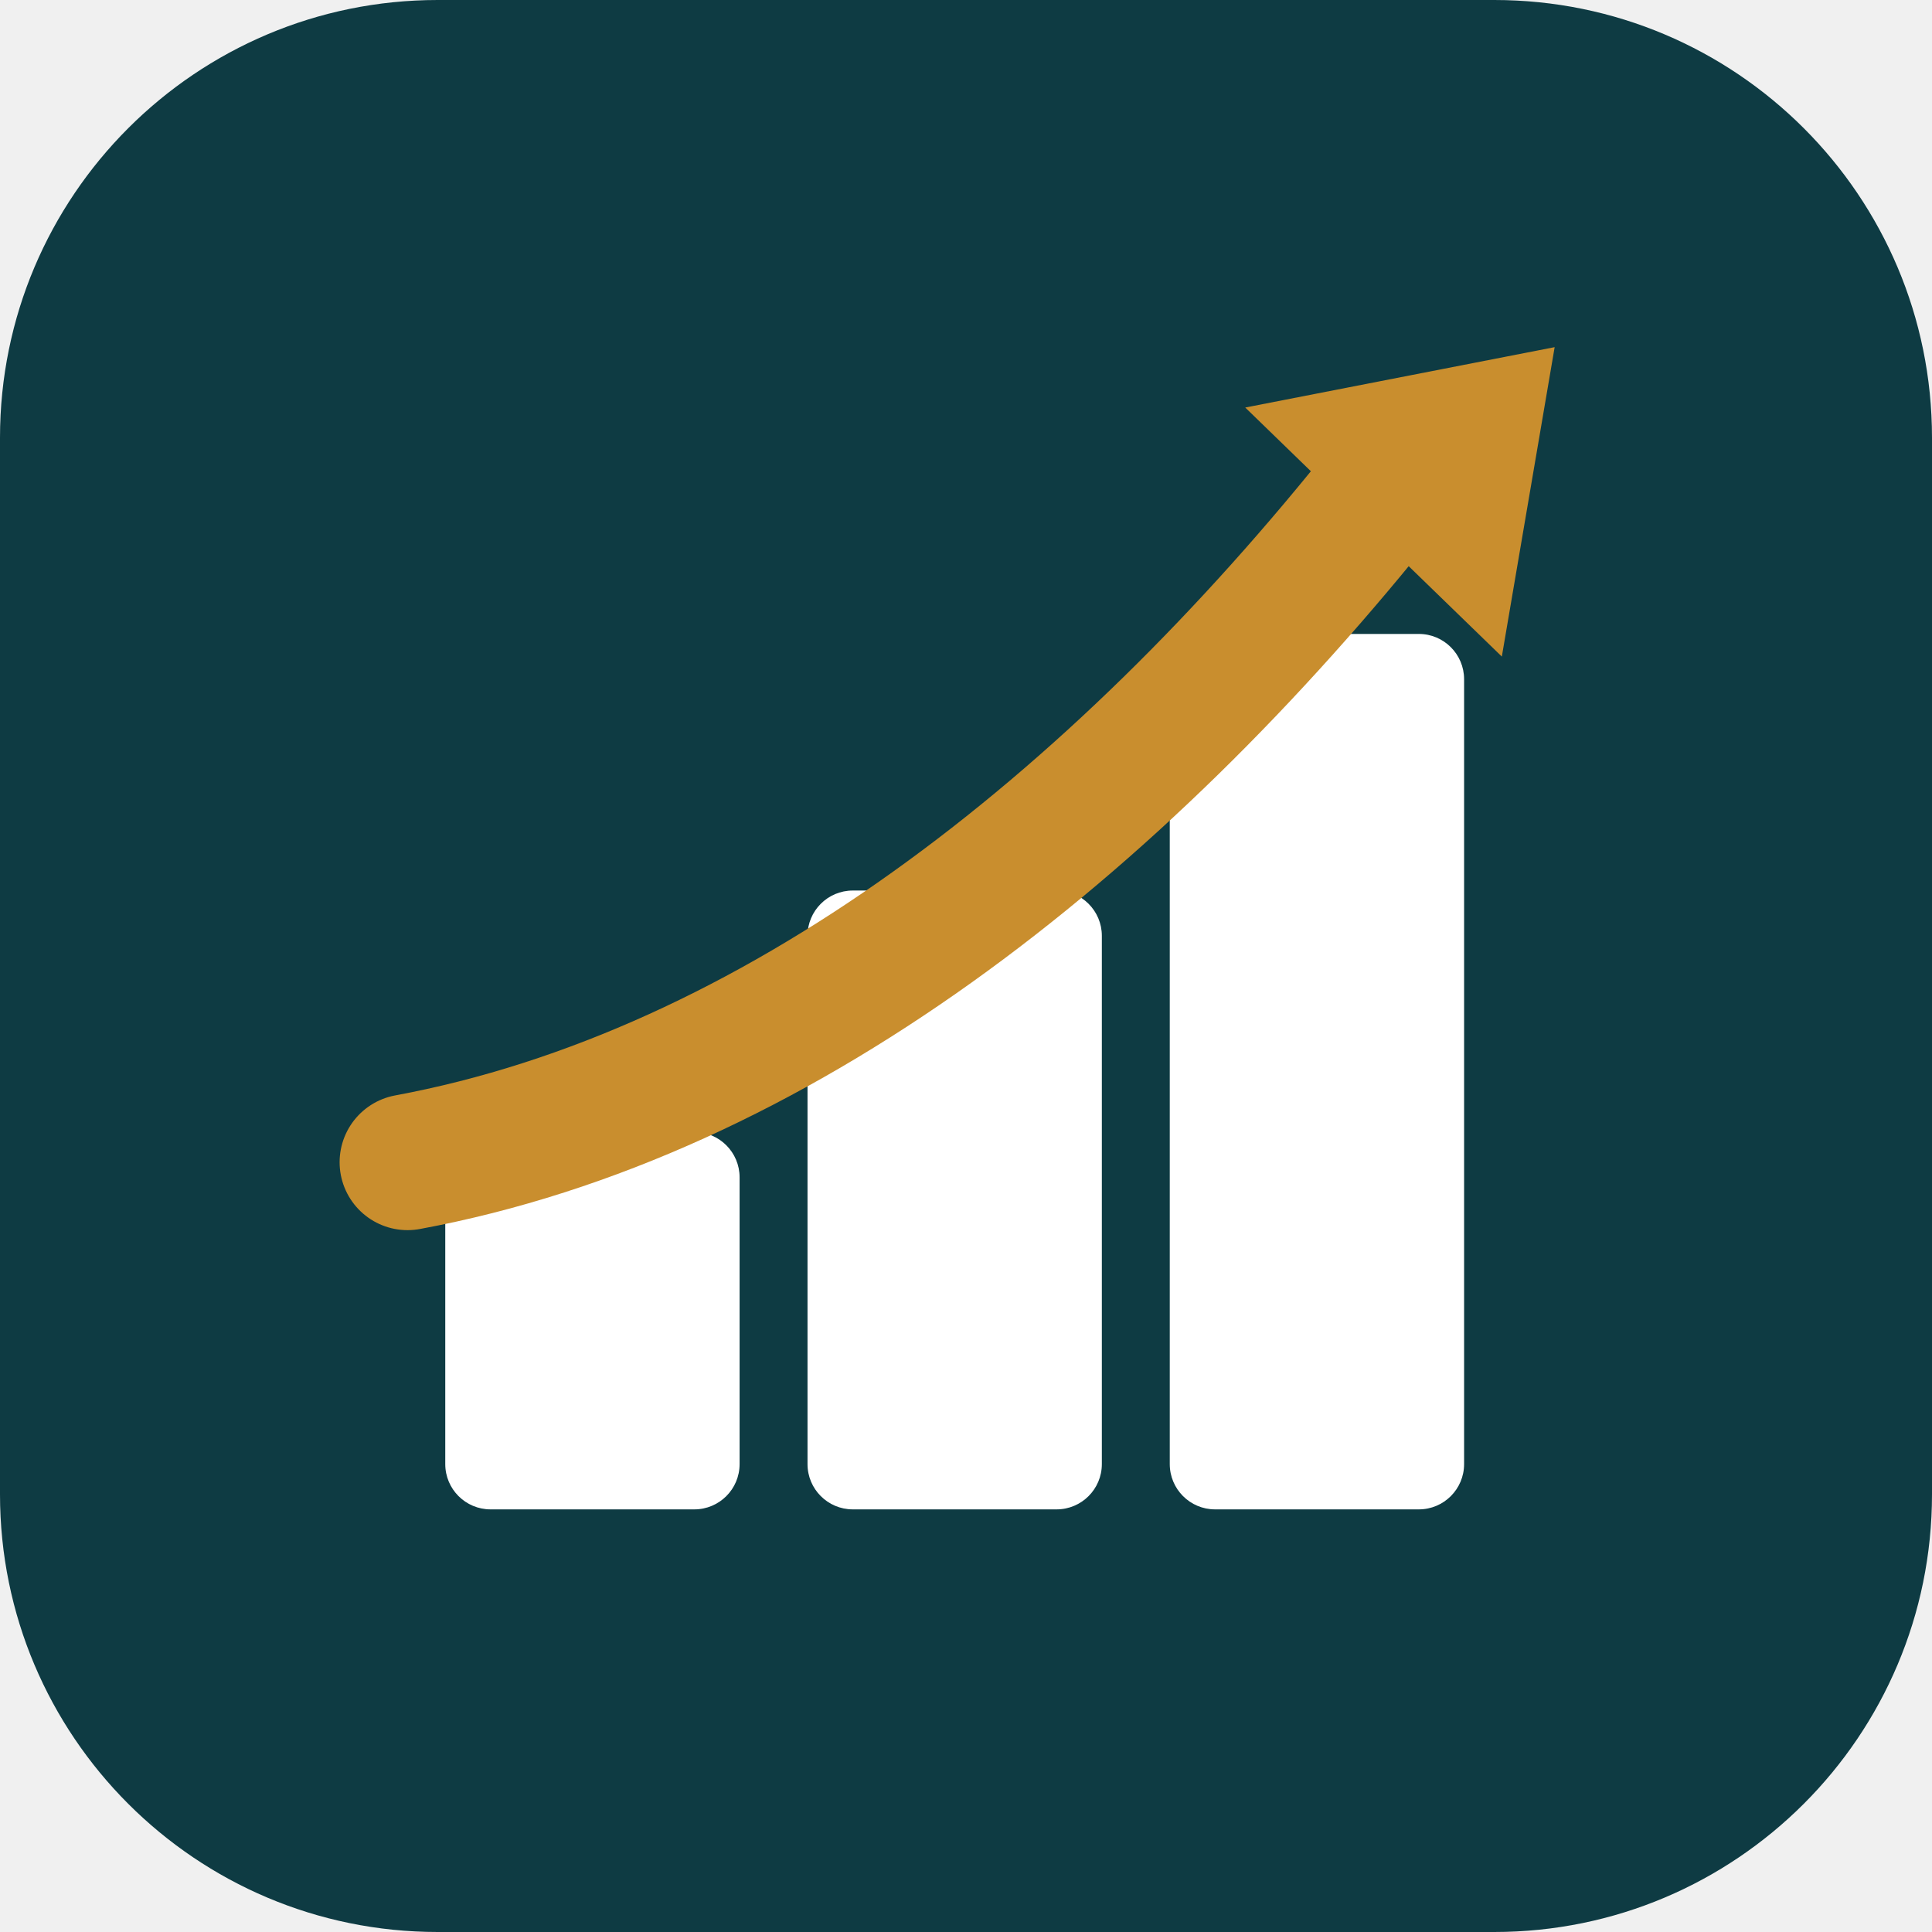
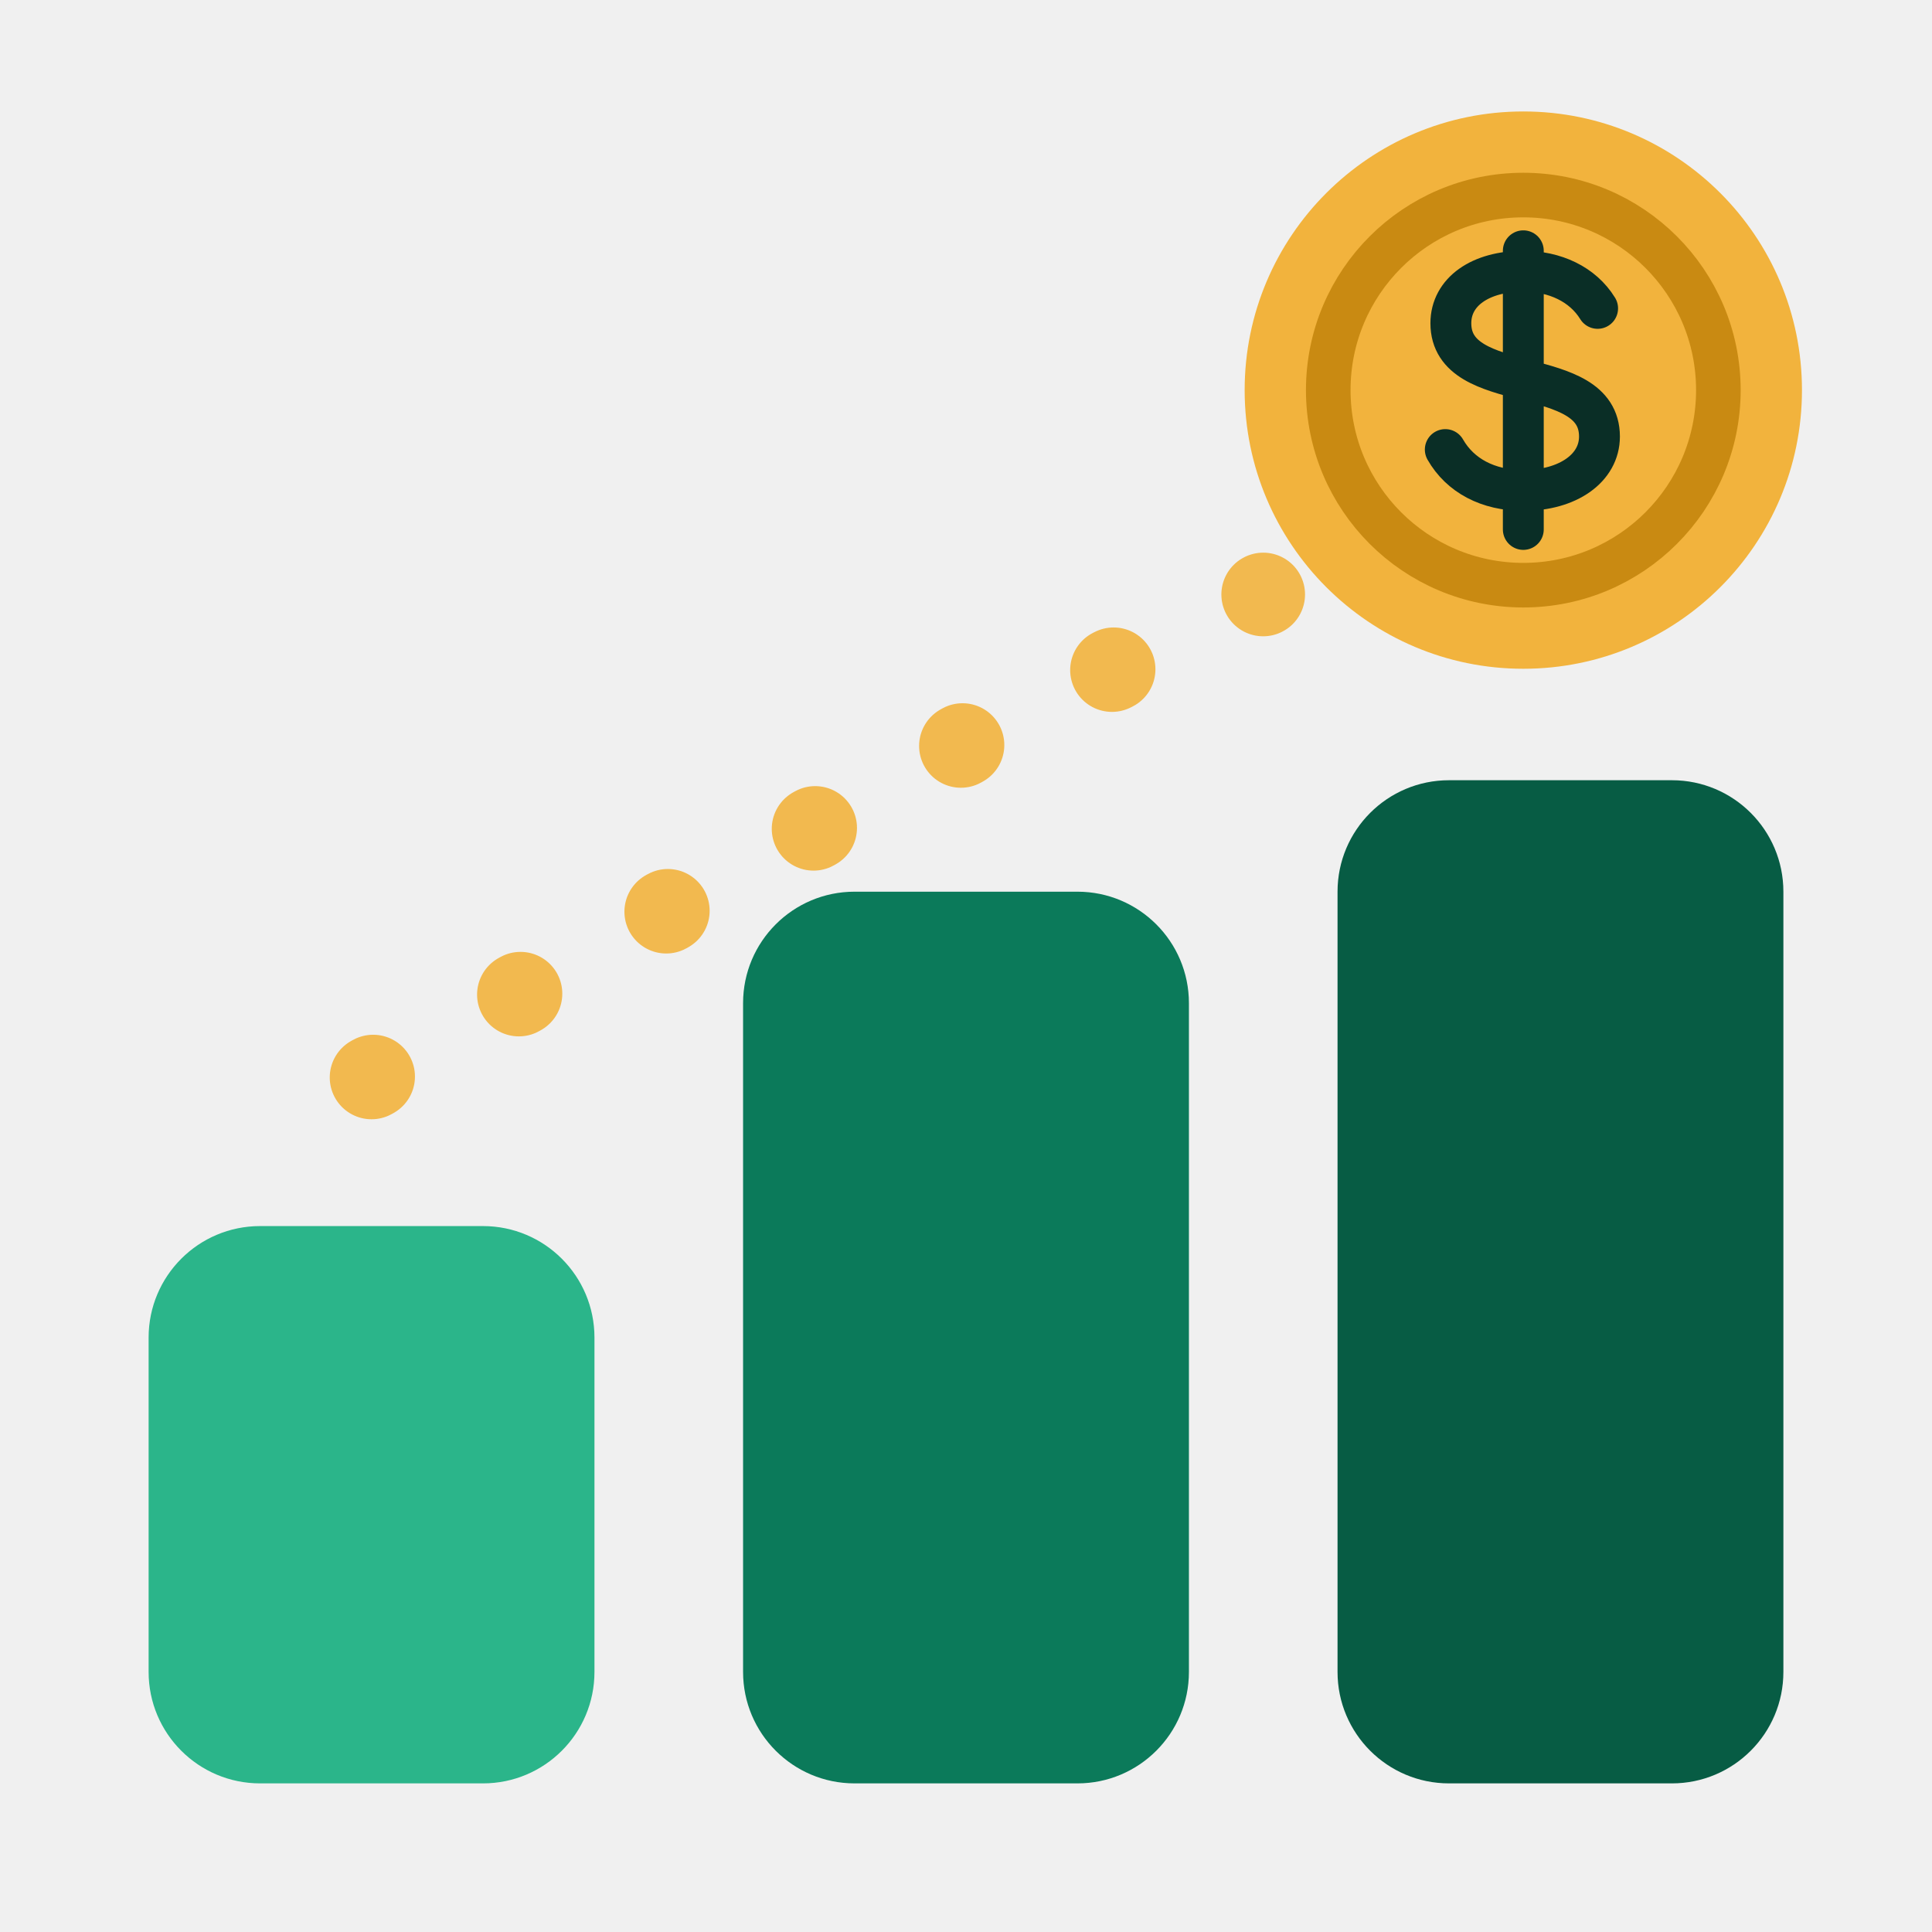
- <svg xmlns="http://www.w3.org/2000/svg" width="512" height="512" viewBox="0 0 512 512">
-   <rect width="512" height="512" rx="116" fill="#0E3B43" />
-   <rect x="118" y="300" width="78" height="100" rx="12" fill="#FFFFFF" />
-   <rect x="214" y="236" width="78" height="164" rx="12" fill="#FFFFFF" />
-   <rect x="310" y="168" width="78" height="232" rx="12" fill="#FFFFFF" />
-   <path d="M108 308 C 205 290, 295 220, 368 128" fill="none" stroke="#C98E2E" stroke-width="36" stroke-linecap="round" />
-   <path d="M330 108 L 412 92 L 398 174 Z" fill="#C98E2E" />
+ <svg xmlns="http://www.w3.org/2000/svg" viewBox="-2 -2 104 104">
+   <g transform="translate(0,0) scale(1.0)">
+     <rect x="6" y="64" width="24" height="30" rx="6" fill="#2BB58A" />
+     <rect x="38" y="46" width="24" height="48" rx="6" fill="#0B7A5A" />
+     <rect x="70" y="40" width="24" height="54" rx="6" fill="#075C44" />
+     <circle cx="80" cy="19" r="15" fill="#F2B33D" />
+     <circle cx="80" cy="19" r="10.5" fill="none" stroke="#C98A12" stroke-width="2.4" />
+     <path d="M80 11.5v15M84 14.6c-.8-1.3-2.3-2-4-2-2.3 0-3.9 1.1-3.9 2.8 0 4 8 2.1 8 6.1 0 1.7-1.7 2.9-4.1 2.9-1.9 0-3.4-.8-4.2-2.2" fill="none" stroke="#0A2E26" stroke-width="2.2" stroke-linecap="round" stroke-linejoin="round" />
+     <path d="M18 56 L50 38 L66 30" fill="none" stroke="#F2B33D" stroke-width="4.5" stroke-linecap="round" stroke-dasharray="0.1 9" opacity="0.9" />
+   </g>
</svg>
